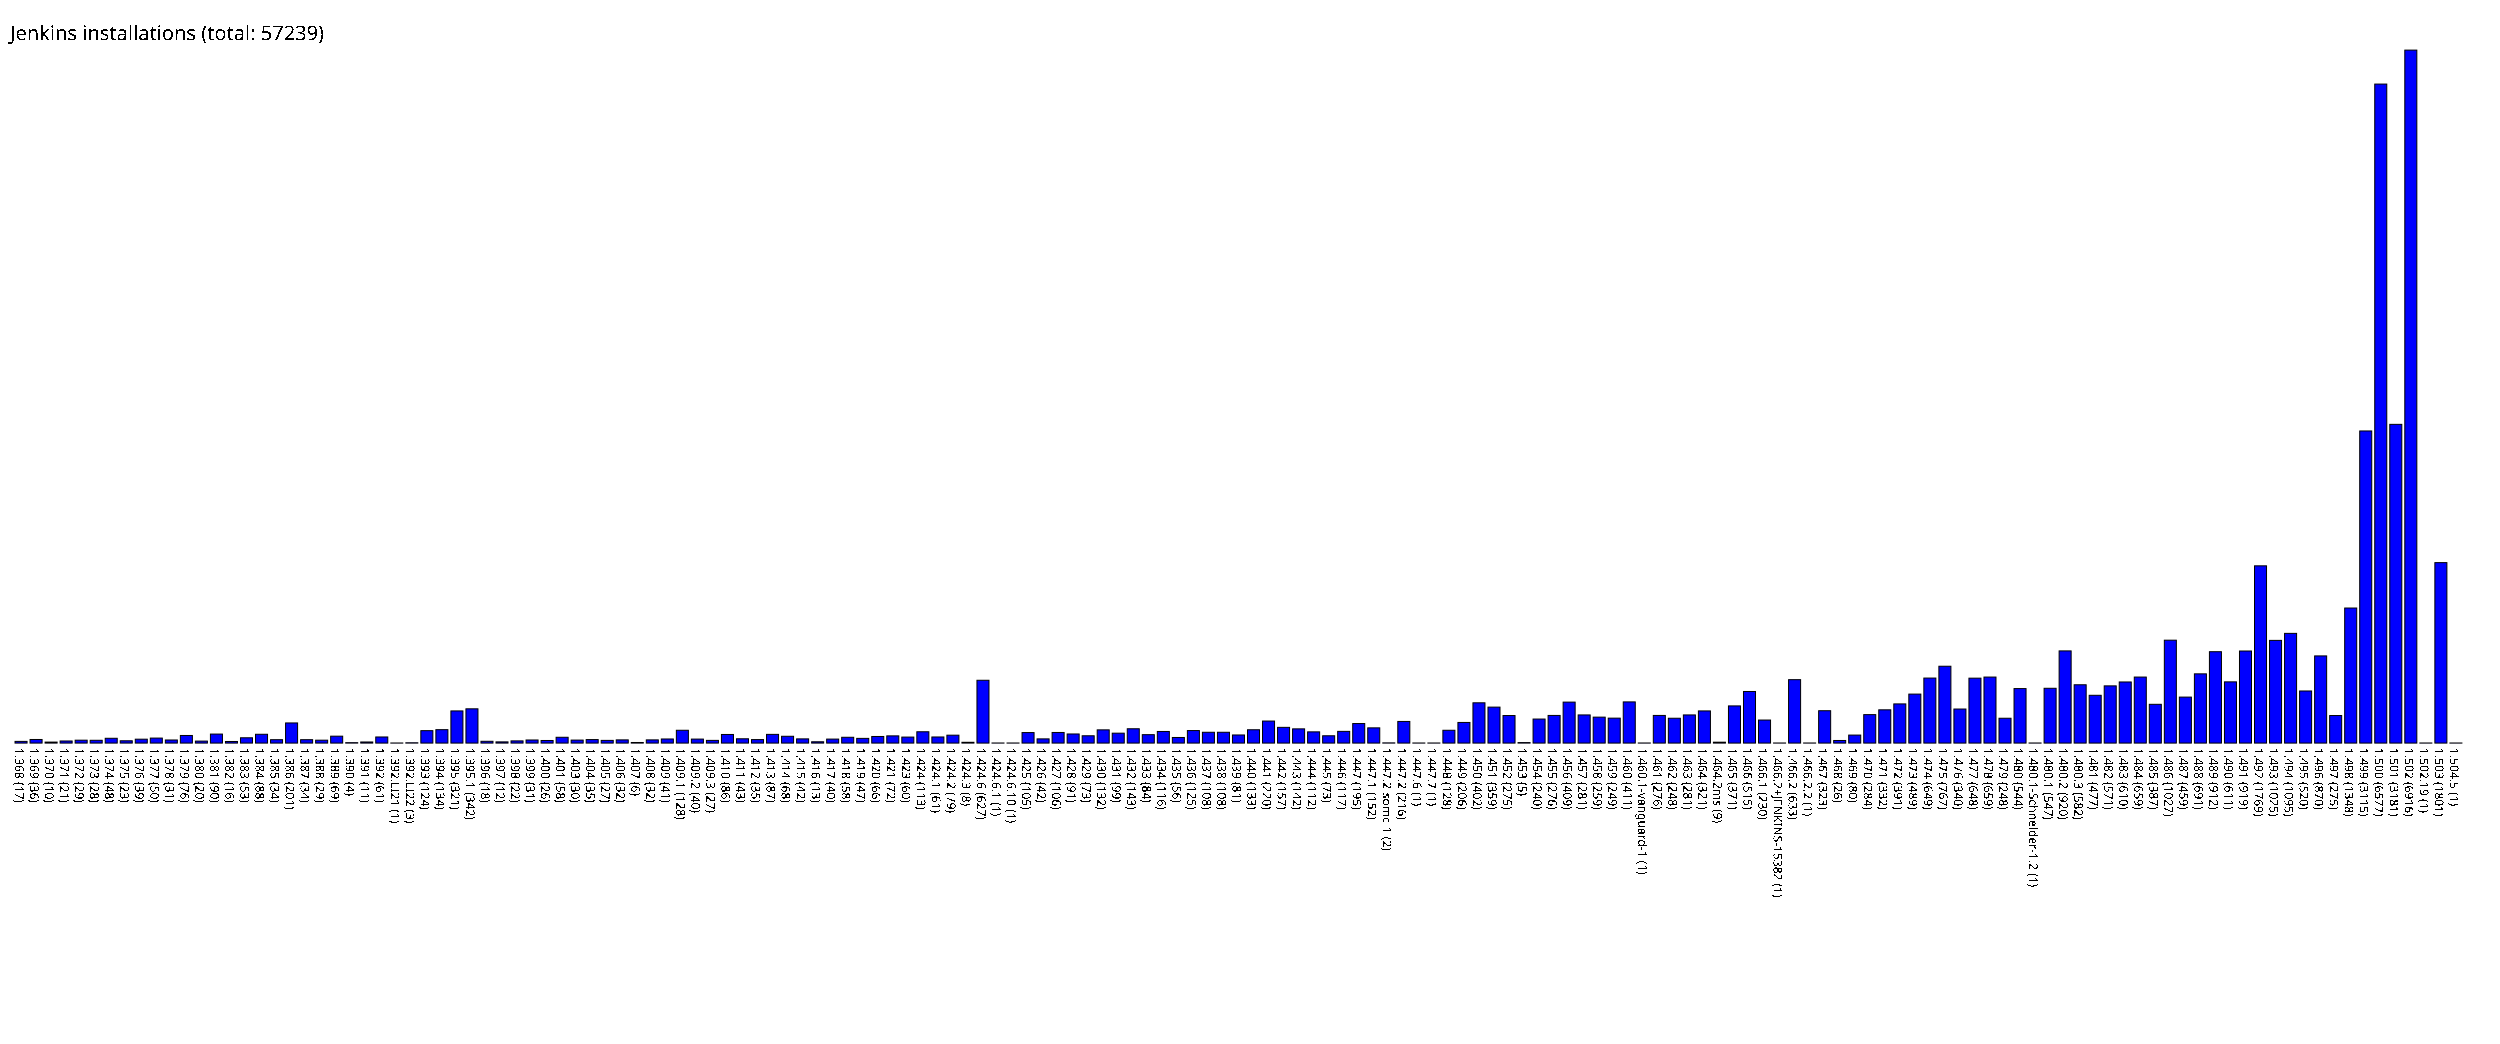
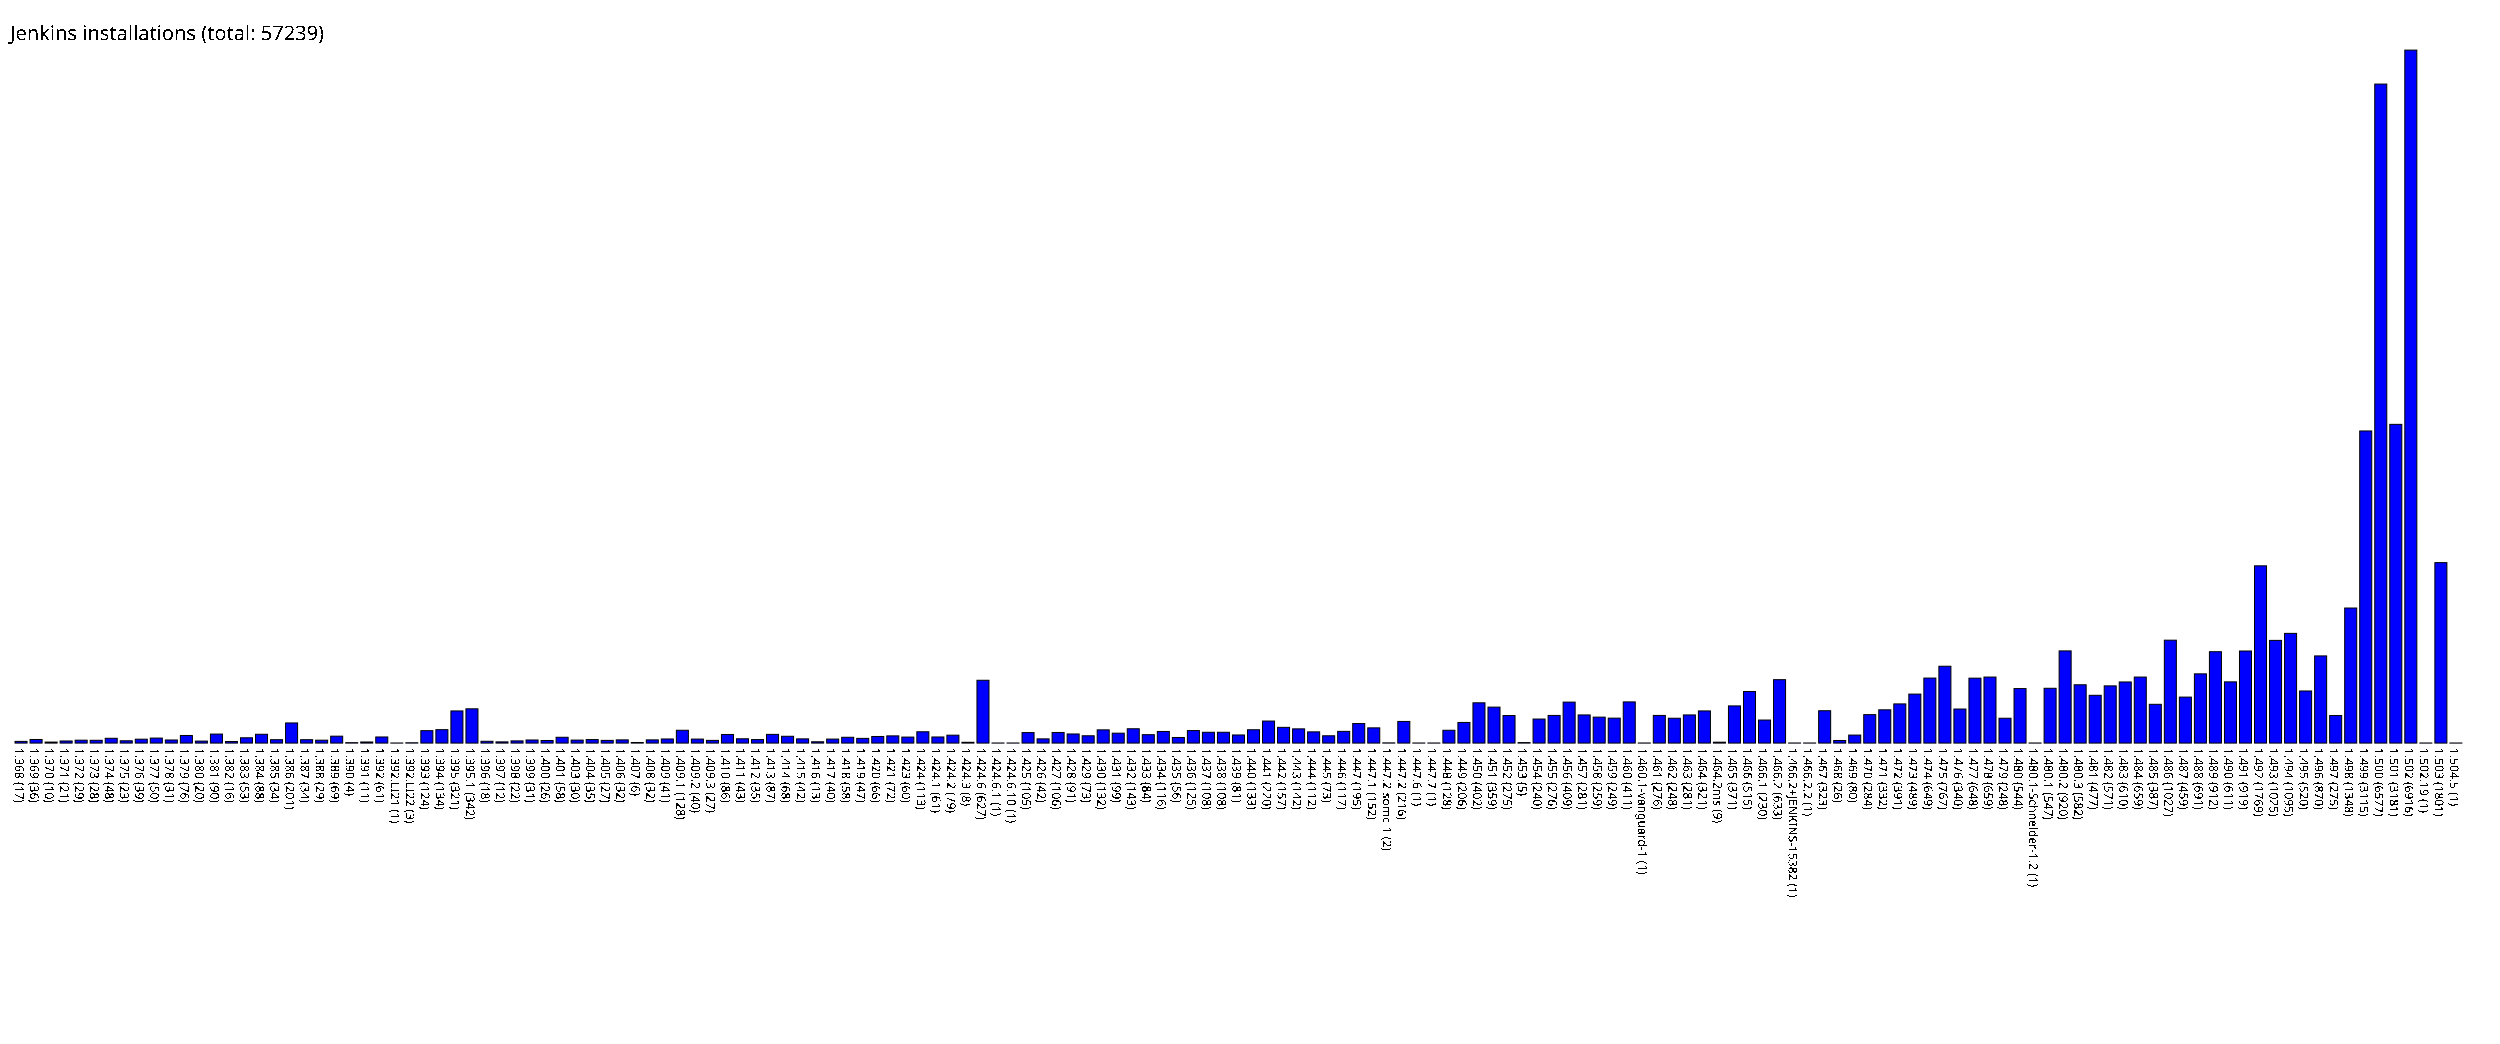
<svg xmlns="http://www.w3.org/2000/svg" version="1.1" preserveAspectRatio="xMidYMid meet" viewBox="0 0 2495 1041.6">
  <rect fill="blue" height="1.7" stroke="black" width="12" x="15" y="739.9" />
  <text x="15" y="746.6" font-family="Tahoma" font-size="12" transform="rotate(90 15,746.6)" text-rendering="optimizeSpeed" fill="#000000">1.368 (17)</text>
  <rect fill="blue" height="3.6" stroke="black" width="12" x="30" y="738.0" />
  <text x="30" y="746.6" font-family="Tahoma" font-size="12" transform="rotate(90 30,746.6)" text-rendering="optimizeSpeed" fill="#000000">1.369 (36)</text>
  <rect fill="blue" height="1.0" stroke="black" width="12" x="45" y="740.6" />
  <text x="45" y="746.6" font-family="Tahoma" font-size="12" transform="rotate(90 45,746.6)" text-rendering="optimizeSpeed" fill="#000000">1.370 (10)</text>
  <rect fill="blue" height="2.1" stroke="black" width="12" x="60" y="739.5" />
  <text x="60" y="746.6" font-family="Tahoma" font-size="12" transform="rotate(90 60,746.6)" text-rendering="optimizeSpeed" fill="#000000">1.371 (21)</text>
  <rect fill="blue" height="2.9" stroke="black" width="12" x="75" y="738.7" />
  <text x="75" y="746.6" font-family="Tahoma" font-size="12" transform="rotate(90 75,746.6)" text-rendering="optimizeSpeed" fill="#000000">1.372 (29)</text>
  <rect fill="blue" height="2.8" stroke="black" width="12" x="90" y="738.8" />
  <text x="90" y="746.6" font-family="Tahoma" font-size="12" transform="rotate(90 90,746.6)" text-rendering="optimizeSpeed" fill="#000000">1.373 (28)</text>
  <rect fill="blue" height="4.8" stroke="black" width="12" x="105" y="736.8" />
  <text x="105" y="746.6" font-family="Tahoma" font-size="12" transform="rotate(90 105,746.6)" text-rendering="optimizeSpeed" fill="#000000">1.374 (48)</text>
  <rect fill="blue" height="2.3" stroke="black" width="12" x="120" y="739.3" />
  <text x="120" y="746.6" font-family="Tahoma" font-size="12" transform="rotate(90 120,746.6)" text-rendering="optimizeSpeed" fill="#000000">1.375 (23)</text>
  <rect fill="blue" height="3.9" stroke="black" width="12" x="135" y="737.7" />
  <text x="135" y="746.6" font-family="Tahoma" font-size="12" transform="rotate(90 135,746.6)" text-rendering="optimizeSpeed" fill="#000000">1.376 (39)</text>
  <rect fill="blue" height="5.0" stroke="black" width="12" x="150" y="736.6" />
  <text x="150" y="746.6" font-family="Tahoma" font-size="12" transform="rotate(90 150,746.6)" text-rendering="optimizeSpeed" fill="#000000">1.377 (50)</text>
  <rect fill="blue" height="3.1" stroke="black" width="12" x="165" y="738.5" />
  <text x="165" y="746.6" font-family="Tahoma" font-size="12" transform="rotate(90 165,746.6)" text-rendering="optimizeSpeed" fill="#000000">1.378 (31)</text>
  <rect fill="blue" height="7.6" stroke="black" width="12" x="180" y="734.0" />
  <text x="180" y="746.6" font-family="Tahoma" font-size="12" transform="rotate(90 180,746.6)" text-rendering="optimizeSpeed" fill="#000000">1.379 (76)</text>
  <rect fill="blue" height="2.0" stroke="black" width="12" x="195" y="739.6" />
  <text x="195" y="746.6" font-family="Tahoma" font-size="12" transform="rotate(90 195,746.6)" text-rendering="optimizeSpeed" fill="#000000">1.380 (20)</text>
  <rect fill="blue" height="9.0" stroke="black" width="12" x="210" y="732.6" />
  <text x="210" y="746.6" font-family="Tahoma" font-size="12" transform="rotate(90 210,746.6)" text-rendering="optimizeSpeed" fill="#000000">1.381 (90)</text>
  <rect fill="blue" height="1.6" stroke="black" width="12" x="225" y="740.0" />
  <text x="225" y="746.6" font-family="Tahoma" font-size="12" transform="rotate(90 225,746.6)" text-rendering="optimizeSpeed" fill="#000000">1.382 (16)</text>
  <rect fill="blue" height="5.3" stroke="black" width="12" x="240" y="736.3" />
  <text x="240" y="746.6" font-family="Tahoma" font-size="12" transform="rotate(90 240,746.6)" text-rendering="optimizeSpeed" fill="#000000">1.383 (53)</text>
  <rect fill="blue" height="8.8" stroke="black" width="12" x="255" y="732.8" />
  <text x="255" y="746.6" font-family="Tahoma" font-size="12" transform="rotate(90 255,746.6)" text-rendering="optimizeSpeed" fill="#000000">1.384 (88)</text>
  <rect fill="blue" height="3.4" stroke="black" width="12" x="270" y="738.2" />
  <text x="270" y="746.6" font-family="Tahoma" font-size="12" transform="rotate(90 270,746.6)" text-rendering="optimizeSpeed" fill="#000000">1.385 (34)</text>
  <rect fill="blue" height="20.1" stroke="black" width="12" x="285" y="721.5" />
  <text x="285" y="746.6" font-family="Tahoma" font-size="12" transform="rotate(90 285,746.6)" text-rendering="optimizeSpeed" fill="#000000">1.386 (201)</text>
  <rect fill="blue" height="3.4" stroke="black" width="12" x="300" y="738.2" />
  <text x="300" y="746.6" font-family="Tahoma" font-size="12" transform="rotate(90 300,746.6)" text-rendering="optimizeSpeed" fill="#000000">1.387 (34)</text>
  <rect fill="blue" height="2.9" stroke="black" width="12" x="315" y="738.7" />
  <text x="315" y="746.6" font-family="Tahoma" font-size="12" transform="rotate(90 315,746.6)" text-rendering="optimizeSpeed" fill="#000000">1.388 (29)</text>
  <rect fill="blue" height="6.9" stroke="black" width="12" x="330" y="734.7" />
  <text x="330" y="746.6" font-family="Tahoma" font-size="12" transform="rotate(90 330,746.6)" text-rendering="optimizeSpeed" fill="#000000">1.389 (69)</text>
  <rect fill="blue" height="0.4" stroke="black" width="12" x="345" y="741.2" />
  <text x="345" y="746.6" font-family="Tahoma" font-size="12" transform="rotate(90 345,746.6)" text-rendering="optimizeSpeed" fill="#000000">1.390 (4)</text>
  <rect fill="blue" height="1.1" stroke="black" width="12" x="360" y="740.5" />
  <text x="360" y="746.6" font-family="Tahoma" font-size="12" transform="rotate(90 360,746.6)" text-rendering="optimizeSpeed" fill="#000000">1.391 (11)</text>
  <rect fill="blue" height="6.1" stroke="black" width="12" x="375" y="735.5" />
  <text x="375" y="746.6" font-family="Tahoma" font-size="12" transform="rotate(90 375,746.6)" text-rendering="optimizeSpeed" fill="#000000">1.392 (61)</text>
  <rect fill="blue" height="0.1" stroke="black" width="12" x="390" y="741.5" />
  <text x="390" y="746.6" font-family="Tahoma" font-size="12" transform="rotate(90 390,746.6)" text-rendering="optimizeSpeed" fill="#000000">1.392.LI21 (1)</text>
  <rect fill="blue" height="0.3" stroke="black" width="12" x="405" y="741.3" />
  <text x="405" y="746.6" font-family="Tahoma" font-size="12" transform="rotate(90 405,746.6)" text-rendering="optimizeSpeed" fill="#000000">1.392.LI22 (3)</text>
  <rect fill="blue" height="12.4" stroke="black" width="12" x="420" y="729.2" />
  <text x="420" y="746.6" font-family="Tahoma" font-size="12" transform="rotate(90 420,746.6)" text-rendering="optimizeSpeed" fill="#000000">1.393 (124)</text>
  <rect fill="blue" height="13.4" stroke="black" width="12" x="435" y="728.2" />
  <text x="435" y="746.6" font-family="Tahoma" font-size="12" transform="rotate(90 435,746.6)" text-rendering="optimizeSpeed" fill="#000000">1.394 (134)</text>
  <rect fill="blue" height="32.1" stroke="black" width="12" x="450" y="709.5" />
  <text x="450" y="746.6" font-family="Tahoma" font-size="12" transform="rotate(90 450,746.6)" text-rendering="optimizeSpeed" fill="#000000">1.395 (321)</text>
  <rect fill="blue" height="34.2" stroke="black" width="12" x="465" y="707.4" />
  <text x="465" y="746.6" font-family="Tahoma" font-size="12" transform="rotate(90 465,746.6)" text-rendering="optimizeSpeed" fill="#000000">1.395.1 (342)</text>
  <rect fill="blue" height="1.8" stroke="black" width="12" x="480" y="739.8" />
  <text x="480" y="746.6" font-family="Tahoma" font-size="12" transform="rotate(90 480,746.6)" text-rendering="optimizeSpeed" fill="#000000">1.396 (18)</text>
  <rect fill="blue" height="1.2" stroke="black" width="12" x="495" y="740.4" />
  <text x="495" y="746.6" font-family="Tahoma" font-size="12" transform="rotate(90 495,746.6)" text-rendering="optimizeSpeed" fill="#000000">1.397 (12)</text>
  <rect fill="blue" height="2.2" stroke="black" width="12" x="510" y="739.4" />
  <text x="510" y="746.6" font-family="Tahoma" font-size="12" transform="rotate(90 510,746.6)" text-rendering="optimizeSpeed" fill="#000000">1.398 (22)</text>
  <rect fill="blue" height="3.1" stroke="black" width="12" x="525" y="738.5" />
  <text x="525" y="746.6" font-family="Tahoma" font-size="12" transform="rotate(90 525,746.6)" text-rendering="optimizeSpeed" fill="#000000">1.399 (31)</text>
  <rect fill="blue" height="2.6" stroke="black" width="12" x="540" y="739.0" />
  <text x="540" y="746.6" font-family="Tahoma" font-size="12" transform="rotate(90 540,746.6)" text-rendering="optimizeSpeed" fill="#000000">1.400 (26)</text>
  <rect fill="blue" height="5.8" stroke="black" width="12" x="555" y="735.8" />
  <text x="555" y="746.6" font-family="Tahoma" font-size="12" transform="rotate(90 555,746.6)" text-rendering="optimizeSpeed" fill="#000000">1.401 (58)</text>
  <rect fill="blue" height="3.0" stroke="black" width="12" x="570" y="738.6" />
  <text x="570" y="746.6" font-family="Tahoma" font-size="12" transform="rotate(90 570,746.6)" text-rendering="optimizeSpeed" fill="#000000">1.403 (30)</text>
  <rect fill="blue" height="3.5" stroke="black" width="12" x="585" y="738.1" />
  <text x="585" y="746.6" font-family="Tahoma" font-size="12" transform="rotate(90 585,746.6)" text-rendering="optimizeSpeed" fill="#000000">1.404 (35)</text>
  <rect fill="blue" height="2.7" stroke="black" width="12" x="600" y="738.9" />
  <text x="600" y="746.6" font-family="Tahoma" font-size="12" transform="rotate(90 600,746.6)" text-rendering="optimizeSpeed" fill="#000000">1.405 (27)</text>
  <rect fill="blue" height="3.2" stroke="black" width="12" x="615" y="738.4" />
  <text x="615" y="746.6" font-family="Tahoma" font-size="12" transform="rotate(90 615,746.6)" text-rendering="optimizeSpeed" fill="#000000">1.406 (32)</text>
  <rect fill="blue" height="0.6" stroke="black" width="12" x="630" y="741.0" />
  <text x="630" y="746.6" font-family="Tahoma" font-size="12" transform="rotate(90 630,746.6)" text-rendering="optimizeSpeed" fill="#000000">1.407 (6)</text>
  <rect fill="blue" height="3.2" stroke="black" width="12" x="645" y="738.4" />
  <text x="645" y="746.6" font-family="Tahoma" font-size="12" transform="rotate(90 645,746.6)" text-rendering="optimizeSpeed" fill="#000000">1.408 (32)</text>
  <rect fill="blue" height="4.1" stroke="black" width="12" x="660" y="737.5" />
  <text x="660" y="746.6" font-family="Tahoma" font-size="12" transform="rotate(90 660,746.6)" text-rendering="optimizeSpeed" fill="#000000">1.409 (41)</text>
  <rect fill="blue" height="12.8" stroke="black" width="12" x="675" y="728.8" />
  <text x="675" y="746.6" font-family="Tahoma" font-size="12" transform="rotate(90 675,746.6)" text-rendering="optimizeSpeed" fill="#000000">1.409.1 (128)</text>
  <rect fill="blue" height="4.0" stroke="black" width="12" x="690" y="737.6" />
  <text x="690" y="746.6" font-family="Tahoma" font-size="12" transform="rotate(90 690,746.6)" text-rendering="optimizeSpeed" fill="#000000">1.409.2 (40)</text>
  <rect fill="blue" height="2.7" stroke="black" width="12" x="705" y="738.9" />
  <text x="705" y="746.6" font-family="Tahoma" font-size="12" transform="rotate(90 705,746.6)" text-rendering="optimizeSpeed" fill="#000000">1.409.3 (27)</text>
  <rect fill="blue" height="8.6" stroke="black" width="12" x="720" y="733.0" />
  <text x="720" y="746.6" font-family="Tahoma" font-size="12" transform="rotate(90 720,746.6)" text-rendering="optimizeSpeed" fill="#000000">1.410 (86)</text>
  <rect fill="blue" height="4.3" stroke="black" width="12" x="735" y="737.3" />
  <text x="735" y="746.6" font-family="Tahoma" font-size="12" transform="rotate(90 735,746.6)" text-rendering="optimizeSpeed" fill="#000000">1.411 (43)</text>
  <rect fill="blue" height="3.5" stroke="black" width="12" x="750" y="738.1" />
  <text x="750" y="746.6" font-family="Tahoma" font-size="12" transform="rotate(90 750,746.6)" text-rendering="optimizeSpeed" fill="#000000">1.412 (35)</text>
  <rect fill="blue" height="8.7" stroke="black" width="12" x="765" y="732.9" />
  <text x="765" y="746.6" font-family="Tahoma" font-size="12" transform="rotate(90 765,746.6)" text-rendering="optimizeSpeed" fill="#000000">1.413 (87)</text>
  <rect fill="blue" height="6.8" stroke="black" width="12" x="780" y="734.8" />
  <text x="780" y="746.6" font-family="Tahoma" font-size="12" transform="rotate(90 780,746.6)" text-rendering="optimizeSpeed" fill="#000000">1.414 (68)</text>
  <rect fill="blue" height="4.2" stroke="black" width="12" x="795" y="737.4" />
  <text x="795" y="746.6" font-family="Tahoma" font-size="12" transform="rotate(90 795,746.6)" text-rendering="optimizeSpeed" fill="#000000">1.415 (42)</text>
  <rect fill="blue" height="1.3" stroke="black" width="12" x="810" y="740.3" />
  <text x="810" y="746.6" font-family="Tahoma" font-size="12" transform="rotate(90 810,746.6)" text-rendering="optimizeSpeed" fill="#000000">1.416 (13)</text>
  <rect fill="blue" height="4.0" stroke="black" width="12" x="825" y="737.6" />
  <text x="825" y="746.6" font-family="Tahoma" font-size="12" transform="rotate(90 825,746.6)" text-rendering="optimizeSpeed" fill="#000000">1.417 (40)</text>
  <rect fill="blue" height="5.8" stroke="black" width="12" x="840" y="735.8" />
  <text x="840" y="746.6" font-family="Tahoma" font-size="12" transform="rotate(90 840,746.6)" text-rendering="optimizeSpeed" fill="#000000">1.418 (58)</text>
  <rect fill="blue" height="4.7" stroke="black" width="12" x="855" y="736.9" />
  <text x="855" y="746.6" font-family="Tahoma" font-size="12" transform="rotate(90 855,746.6)" text-rendering="optimizeSpeed" fill="#000000">1.419 (47)</text>
  <rect fill="blue" height="6.6" stroke="black" width="12" x="870" y="735.0" />
  <text x="870" y="746.6" font-family="Tahoma" font-size="12" transform="rotate(90 870,746.6)" text-rendering="optimizeSpeed" fill="#000000">1.420 (66)</text>
  <rect fill="blue" height="7.2" stroke="black" width="12" x="885" y="734.4" />
  <text x="885" y="746.6" font-family="Tahoma" font-size="12" transform="rotate(90 885,746.6)" text-rendering="optimizeSpeed" fill="#000000">1.421 (72)</text>
  <rect fill="blue" height="6.0" stroke="black" width="12" x="900" y="735.6" />
  <text x="900" y="746.6" font-family="Tahoma" font-size="12" transform="rotate(90 900,746.6)" text-rendering="optimizeSpeed" fill="#000000">1.423 (60)</text>
  <rect fill="blue" height="11.3" stroke="black" width="12" x="915" y="730.3" />
  <text x="915" y="746.6" font-family="Tahoma" font-size="12" transform="rotate(90 915,746.6)" text-rendering="optimizeSpeed" fill="#000000">1.424 (113)</text>
  <rect fill="blue" height="6.1" stroke="black" width="12" x="930" y="735.5" />
  <text x="930" y="746.6" font-family="Tahoma" font-size="12" transform="rotate(90 930,746.6)" text-rendering="optimizeSpeed" fill="#000000">1.424.1 (61)</text>
  <rect fill="blue" height="7.9" stroke="black" width="12" x="945" y="733.7" />
  <text x="945" y="746.6" font-family="Tahoma" font-size="12" transform="rotate(90 945,746.6)" text-rendering="optimizeSpeed" fill="#000000">1.424.2 (79)</text>
  <rect fill="blue" height="0.8" stroke="black" width="12" x="960" y="740.8" />
  <text x="960" y="746.6" font-family="Tahoma" font-size="12" transform="rotate(90 960,746.6)" text-rendering="optimizeSpeed" fill="#000000">1.424.3 (8)</text>
  <rect fill="blue" height="62.7" stroke="black" width="12" x="975" y="678.9" />
  <text x="975" y="746.6" font-family="Tahoma" font-size="12" transform="rotate(90 975,746.6)" text-rendering="optimizeSpeed" fill="#000000">1.424.6 (627)</text>
  <rect fill="blue" height="0.1" stroke="black" width="12" x="990" y="741.5" />
  <text x="990" y="746.6" font-family="Tahoma" font-size="12" transform="rotate(90 990,746.6)" text-rendering="optimizeSpeed" fill="#000000">1.424.6.1  (1)</text>
  <rect fill="blue" height="0.1" stroke="black" width="12" x="1005" y="741.5" />
  <text x="1005" y="746.6" font-family="Tahoma" font-size="12" transform="rotate(90 1005,746.6)" text-rendering="optimizeSpeed" fill="#000000">1.424.6.10 (1)</text>
  <rect fill="blue" height="10.5" stroke="black" width="12" x="1020" y="731.1" />
  <text x="1020" y="746.6" font-family="Tahoma" font-size="12" transform="rotate(90 1020,746.6)" text-rendering="optimizeSpeed" fill="#000000">1.425 (105)</text>
  <rect fill="blue" height="4.2" stroke="black" width="12" x="1035" y="737.4" />
  <text x="1035" y="746.6" font-family="Tahoma" font-size="12" transform="rotate(90 1035,746.6)" text-rendering="optimizeSpeed" fill="#000000">1.426 (42)</text>
  <rect fill="blue" height="10.6" stroke="black" width="12" x="1050" y="731.0" />
  <text x="1050" y="746.6" font-family="Tahoma" font-size="12" transform="rotate(90 1050,746.6)" text-rendering="optimizeSpeed" fill="#000000">1.427 (106)</text>
  <rect fill="blue" height="9.1" stroke="black" width="12" x="1065" y="732.5" />
  <text x="1065" y="746.6" font-family="Tahoma" font-size="12" transform="rotate(90 1065,746.6)" text-rendering="optimizeSpeed" fill="#000000">1.428 (91)</text>
  <rect fill="blue" height="7.3" stroke="black" width="12" x="1080" y="734.3" />
  <text x="1080" y="746.6" font-family="Tahoma" font-size="12" transform="rotate(90 1080,746.6)" text-rendering="optimizeSpeed" fill="#000000">1.429 (73)</text>
  <rect fill="blue" height="13.2" stroke="black" width="12" x="1095" y="728.4" />
  <text x="1095" y="746.6" font-family="Tahoma" font-size="12" transform="rotate(90 1095,746.6)" text-rendering="optimizeSpeed" fill="#000000">1.430 (132)</text>
  <rect fill="blue" height="9.9" stroke="black" width="12" x="1110" y="731.7" />
  <text x="1110" y="746.6" font-family="Tahoma" font-size="12" transform="rotate(90 1110,746.6)" text-rendering="optimizeSpeed" fill="#000000">1.431 (99)</text>
  <rect fill="blue" height="14.3" stroke="black" width="12" x="1125" y="727.3" />
  <text x="1125" y="746.6" font-family="Tahoma" font-size="12" transform="rotate(90 1125,746.6)" text-rendering="optimizeSpeed" fill="#000000">1.432 (143)</text>
  <rect fill="blue" height="8.4" stroke="black" width="12" x="1140" y="733.2" />
  <text x="1140" y="746.6" font-family="Tahoma" font-size="12" transform="rotate(90 1140,746.6)" text-rendering="optimizeSpeed" fill="#000000">1.433 (84)</text>
  <rect fill="blue" height="11.6" stroke="black" width="12" x="1155" y="730.0" />
  <text x="1155" y="746.6" font-family="Tahoma" font-size="12" transform="rotate(90 1155,746.6)" text-rendering="optimizeSpeed" fill="#000000">1.434 (116)</text>
  <rect fill="blue" height="5.6" stroke="black" width="12" x="1170" y="736.0" />
  <text x="1170" y="746.6" font-family="Tahoma" font-size="12" transform="rotate(90 1170,746.6)" text-rendering="optimizeSpeed" fill="#000000">1.435 (56)</text>
  <rect fill="blue" height="12.5" stroke="black" width="12" x="1185" y="729.1" />
  <text x="1185" y="746.6" font-family="Tahoma" font-size="12" transform="rotate(90 1185,746.6)" text-rendering="optimizeSpeed" fill="#000000">1.436 (125)</text>
  <rect fill="blue" height="10.8" stroke="black" width="12" x="1200" y="730.8" />
  <text x="1200" y="746.6" font-family="Tahoma" font-size="12" transform="rotate(90 1200,746.6)" text-rendering="optimizeSpeed" fill="#000000">1.437 (108)</text>
  <rect fill="blue" height="10.8" stroke="black" width="12" x="1215" y="730.8" />
  <text x="1215" y="746.6" font-family="Tahoma" font-size="12" transform="rotate(90 1215,746.6)" text-rendering="optimizeSpeed" fill="#000000">1.438 (108)</text>
  <rect fill="blue" height="8.1" stroke="black" width="12" x="1230" y="733.5" />
  <text x="1230" y="746.6" font-family="Tahoma" font-size="12" transform="rotate(90 1230,746.6)" text-rendering="optimizeSpeed" fill="#000000">1.439 (81)</text>
  <rect fill="blue" height="13.3" stroke="black" width="12" x="1245" y="728.3" />
  <text x="1245" y="746.6" font-family="Tahoma" font-size="12" transform="rotate(90 1245,746.6)" text-rendering="optimizeSpeed" fill="#000000">1.440 (133)</text>
  <rect fill="blue" height="22.0" stroke="black" width="12" x="1260" y="719.6" />
  <text x="1260" y="746.6" font-family="Tahoma" font-size="12" transform="rotate(90 1260,746.6)" text-rendering="optimizeSpeed" fill="#000000">1.441 (220)</text>
  <rect fill="blue" height="15.7" stroke="black" width="12" x="1275" y="725.9" />
  <text x="1275" y="746.6" font-family="Tahoma" font-size="12" transform="rotate(90 1275,746.6)" text-rendering="optimizeSpeed" fill="#000000">1.442 (157)</text>
  <rect fill="blue" height="14.2" stroke="black" width="12" x="1290" y="727.4" />
  <text x="1290" y="746.6" font-family="Tahoma" font-size="12" transform="rotate(90 1290,746.6)" text-rendering="optimizeSpeed" fill="#000000">1.443 (142)</text>
  <rect fill="blue" height="11.2" stroke="black" width="12" x="1305" y="730.4" />
  <text x="1305" y="746.6" font-family="Tahoma" font-size="12" transform="rotate(90 1305,746.6)" text-rendering="optimizeSpeed" fill="#000000">1.444 (112)</text>
  <rect fill="blue" height="7.3" stroke="black" width="12" x="1320" y="734.3" />
  <text x="1320" y="746.6" font-family="Tahoma" font-size="12" transform="rotate(90 1320,746.6)" text-rendering="optimizeSpeed" fill="#000000">1.445 (73)</text>
  <rect fill="blue" height="11.7" stroke="black" width="12" x="1335" y="729.9" />
  <text x="1335" y="746.6" font-family="Tahoma" font-size="12" transform="rotate(90 1335,746.6)" text-rendering="optimizeSpeed" fill="#000000">1.446 (117)</text>
  <rect fill="blue" height="19.5" stroke="black" width="12" x="1350" y="722.1" />
  <text x="1350" y="746.6" font-family="Tahoma" font-size="12" transform="rotate(90 1350,746.6)" text-rendering="optimizeSpeed" fill="#000000">1.447 (195)</text>
  <rect fill="blue" height="15.2" stroke="black" width="12" x="1365" y="726.4" />
  <text x="1365" y="746.6" font-family="Tahoma" font-size="12" transform="rotate(90 1365,746.6)" text-rendering="optimizeSpeed" fill="#000000">1.447.1 (152)</text>
  <rect fill="blue" height="0.2" stroke="black" width="12" x="1380" y="741.4" />
  <text x="1380" y="746.6" font-family="Tahoma" font-size="12" transform="rotate(90 1380,746.6)" text-rendering="optimizeSpeed" fill="#000000">1.447.2-somc-1 (2)</text>
  <rect fill="blue" height="21.6" stroke="black" width="12" x="1395" y="720.0" />
  <text x="1395" y="746.6" font-family="Tahoma" font-size="12" transform="rotate(90 1395,746.6)" text-rendering="optimizeSpeed" fill="#000000">1.447.2 (216)</text>
  <rect fill="blue" height="0.1" stroke="black" width="12" x="1410" y="741.5" />
  <text x="1410" y="746.6" font-family="Tahoma" font-size="12" transform="rotate(90 1410,746.6)" text-rendering="optimizeSpeed" fill="#000000">1.447.6 (1)</text>
  <rect fill="blue" height="0.1" stroke="black" width="12" x="1425" y="741.5" />
  <text x="1425" y="746.6" font-family="Tahoma" font-size="12" transform="rotate(90 1425,746.6)" text-rendering="optimizeSpeed" fill="#000000">1.447.7 (1)</text>
  <rect fill="blue" height="12.8" stroke="black" width="12" x="1440" y="728.8" />
  <text x="1440" y="746.6" font-family="Tahoma" font-size="12" transform="rotate(90 1440,746.6)" text-rendering="optimizeSpeed" fill="#000000">1.448 (128)</text>
  <rect fill="blue" height="20.6" stroke="black" width="12" x="1455" y="721.0" />
  <text x="1455" y="746.6" font-family="Tahoma" font-size="12" transform="rotate(90 1455,746.6)" text-rendering="optimizeSpeed" fill="#000000">1.449 (206)</text>
  <rect fill="blue" height="40.2" stroke="black" width="12" x="1470" y="701.4" />
  <text x="1470" y="746.6" font-family="Tahoma" font-size="12" transform="rotate(90 1470,746.6)" text-rendering="optimizeSpeed" fill="#000000">1.450 (402)</text>
  <rect fill="blue" height="35.9" stroke="black" width="12" x="1485" y="705.7" />
  <text x="1485" y="746.6" font-family="Tahoma" font-size="12" transform="rotate(90 1485,746.6)" text-rendering="optimizeSpeed" fill="#000000">1.451 (359)</text>
  <rect fill="blue" height="27.5" stroke="black" width="12" x="1500" y="714.1" />
  <text x="1500" y="746.6" font-family="Tahoma" font-size="12" transform="rotate(90 1500,746.6)" text-rendering="optimizeSpeed" fill="#000000">1.452 (275)</text>
  <rect fill="blue" height="0.5" stroke="black" width="12" x="1515" y="741.1" />
  <text x="1515" y="746.6" font-family="Tahoma" font-size="12" transform="rotate(90 1515,746.6)" text-rendering="optimizeSpeed" fill="#000000">1.453 (5)</text>
  <rect fill="blue" height="24.0" stroke="black" width="12" x="1530" y="717.6" />
  <text x="1530" y="746.6" font-family="Tahoma" font-size="12" transform="rotate(90 1530,746.6)" text-rendering="optimizeSpeed" fill="#000000">1.454 (240)</text>
  <rect fill="blue" height="27.6" stroke="black" width="12" x="1545" y="714.0" />
  <text x="1545" y="746.6" font-family="Tahoma" font-size="12" transform="rotate(90 1545,746.6)" text-rendering="optimizeSpeed" fill="#000000">1.455 (276)</text>
  <rect fill="blue" height="40.9" stroke="black" width="12" x="1560" y="700.7" />
  <text x="1560" y="746.6" font-family="Tahoma" font-size="12" transform="rotate(90 1560,746.6)" text-rendering="optimizeSpeed" fill="#000000">1.456 (409)</text>
  <rect fill="blue" height="28.1" stroke="black" width="12" x="1575" y="713.5" />
  <text x="1575" y="746.6" font-family="Tahoma" font-size="12" transform="rotate(90 1575,746.6)" text-rendering="optimizeSpeed" fill="#000000">1.457 (281)</text>
  <rect fill="blue" height="25.9" stroke="black" width="12" x="1590" y="715.7" />
  <text x="1590" y="746.6" font-family="Tahoma" font-size="12" transform="rotate(90 1590,746.6)" text-rendering="optimizeSpeed" fill="#000000">1.458 (259)</text>
  <rect fill="blue" height="24.9" stroke="black" width="12" x="1605" y="716.7" />
  <text x="1605" y="746.6" font-family="Tahoma" font-size="12" transform="rotate(90 1605,746.6)" text-rendering="optimizeSpeed" fill="#000000">1.459 (249)</text>
  <rect fill="blue" height="41.1" stroke="black" width="12" x="1620" y="700.5" />
  <text x="1620" y="746.6" font-family="Tahoma" font-size="12" transform="rotate(90 1620,746.6)" text-rendering="optimizeSpeed" fill="#000000">1.460 (411)</text>
  <rect fill="blue" height="0.1" stroke="black" width="12" x="1635" y="741.5" />
  <text x="1635" y="746.6" font-family="Tahoma" font-size="12" transform="rotate(90 1635,746.6)" text-rendering="optimizeSpeed" fill="#000000">1.460.1-vanguard-1 (1)</text>
  <rect fill="blue" height="27.6" stroke="black" width="12" x="1650" y="714.0" />
  <text x="1650" y="746.6" font-family="Tahoma" font-size="12" transform="rotate(90 1650,746.6)" text-rendering="optimizeSpeed" fill="#000000">1.461 (276)</text>
  <rect fill="blue" height="24.8" stroke="black" width="12" x="1665" y="716.8" />
  <text x="1665" y="746.6" font-family="Tahoma" font-size="12" transform="rotate(90 1665,746.6)" text-rendering="optimizeSpeed" fill="#000000">1.462 (248)</text>
  <rect fill="blue" height="28.1" stroke="black" width="12" x="1680" y="713.5" />
  <text x="1680" y="746.6" font-family="Tahoma" font-size="12" transform="rotate(90 1680,746.6)" text-rendering="optimizeSpeed" fill="#000000">1.463 (281)</text>
  <rect fill="blue" height="32.1" stroke="black" width="12" x="1695" y="709.5" />
  <text x="1695" y="746.6" font-family="Tahoma" font-size="12" transform="rotate(90 1695,746.6)" text-rendering="optimizeSpeed" fill="#000000">1.464 (321)</text>
  <rect fill="blue" height="0.9" stroke="black" width="12" x="1710" y="740.7" />
  <text x="1710" y="746.6" font-family="Tahoma" font-size="12" transform="rotate(90 1710,746.6)" text-rendering="optimizeSpeed" fill="#000000">1.464.2ms (9)</text>
  <rect fill="blue" height="37.1" stroke="black" width="12" x="1725" y="704.5" />
  <text x="1725" y="746.6" font-family="Tahoma" font-size="12" transform="rotate(90 1725,746.6)" text-rendering="optimizeSpeed" fill="#000000">1.465 (371)</text>
  <rect fill="blue" height="51.5" stroke="black" width="12" x="1740" y="690.1" />
  <text x="1740" y="746.6" font-family="Tahoma" font-size="12" transform="rotate(90 1740,746.6)" text-rendering="optimizeSpeed" fill="#000000">1.466 (515)</text>
  <rect fill="blue" height="23.0" stroke="black" width="12" x="1755" y="718.6" />
  <text x="1755" y="746.6" font-family="Tahoma" font-size="12" transform="rotate(90 1755,746.6)" text-rendering="optimizeSpeed" fill="#000000">1.466.1 (230)</text>
-   <rect fill="blue" height="0.1" stroke="black" width="12" x="1770" y="741.5" />
-   <text x="1770" y="746.6" font-family="Tahoma" font-size="12" transform="rotate(90 1770,746.6)" text-rendering="optimizeSpeed" fill="#000000">1.466.2+JENKINS-15382 (1)</text>
-   <rect fill="blue" height="63.3" stroke="black" width="12" x="1785" y="678.3" />
-   <text x="1785" y="746.6" font-family="Tahoma" font-size="12" transform="rotate(90 1785,746.6)" text-rendering="optimizeSpeed" fill="#000000">1.466.2 (633)</text>
+   <rect fill="blue" height="63.3" stroke="black" width="12" x="1770" y="678.3" />
+   <text x="1770" y="746.6" font-family="Tahoma" font-size="12" transform="rotate(90 1770,746.6)" text-rendering="optimizeSpeed" fill="#000000">1.466.2 (633)</text>
+   <rect fill="blue" height="0.1" stroke="black" width="12" x="1785" y="741.5" />
+   <text x="1785" y="746.6" font-family="Tahoma" font-size="12" transform="rotate(90 1785,746.6)" text-rendering="optimizeSpeed" fill="#000000">1.466.2+JENKINS-15382 (1)</text>
  <rect fill="blue" height="0.1" stroke="black" width="12" x="1800" y="741.5" />
  <text x="1800" y="746.6" font-family="Tahoma" font-size="12" transform="rotate(90 1800,746.6)" text-rendering="optimizeSpeed" fill="#000000">1.466.2.2 (1)</text>
  <rect fill="blue" height="32.3" stroke="black" width="12" x="1815" y="709.3" />
  <text x="1815" y="746.6" font-family="Tahoma" font-size="12" transform="rotate(90 1815,746.6)" text-rendering="optimizeSpeed" fill="#000000">1.467 (323)</text>
  <rect fill="blue" height="2.6" stroke="black" width="12" x="1830" y="739.0" />
  <text x="1830" y="746.6" font-family="Tahoma" font-size="12" transform="rotate(90 1830,746.6)" text-rendering="optimizeSpeed" fill="#000000">1.468 (26)</text>
  <rect fill="blue" height="8.0" stroke="black" width="12" x="1845" y="733.6" />
  <text x="1845" y="746.6" font-family="Tahoma" font-size="12" transform="rotate(90 1845,746.6)" text-rendering="optimizeSpeed" fill="#000000">1.469 (80)</text>
  <rect fill="blue" height="28.4" stroke="black" width="12" x="1860" y="713.2" />
  <text x="1860" y="746.6" font-family="Tahoma" font-size="12" transform="rotate(90 1860,746.6)" text-rendering="optimizeSpeed" fill="#000000">1.470 (284)</text>
  <rect fill="blue" height="33.2" stroke="black" width="12" x="1875" y="708.4" />
  <text x="1875" y="746.6" font-family="Tahoma" font-size="12" transform="rotate(90 1875,746.6)" text-rendering="optimizeSpeed" fill="#000000">1.471 (332)</text>
  <rect fill="blue" height="39.1" stroke="black" width="12" x="1890" y="702.5" />
  <text x="1890" y="746.6" font-family="Tahoma" font-size="12" transform="rotate(90 1890,746.6)" text-rendering="optimizeSpeed" fill="#000000">1.472 (391)</text>
  <rect fill="blue" height="48.9" stroke="black" width="12" x="1905" y="692.7" />
  <text x="1905" y="746.6" font-family="Tahoma" font-size="12" transform="rotate(90 1905,746.6)" text-rendering="optimizeSpeed" fill="#000000">1.473 (489)</text>
  <rect fill="blue" height="64.9" stroke="black" width="12" x="1920" y="676.7" />
  <text x="1920" y="746.6" font-family="Tahoma" font-size="12" transform="rotate(90 1920,746.6)" text-rendering="optimizeSpeed" fill="#000000">1.474 (649)</text>
  <rect fill="blue" height="76.7" stroke="black" width="12" x="1935" y="664.9" />
  <text x="1935" y="746.6" font-family="Tahoma" font-size="12" transform="rotate(90 1935,746.6)" text-rendering="optimizeSpeed" fill="#000000">1.475 (767)</text>
  <rect fill="blue" height="34.0" stroke="black" width="12" x="1950" y="707.6" />
  <text x="1950" y="746.6" font-family="Tahoma" font-size="12" transform="rotate(90 1950,746.6)" text-rendering="optimizeSpeed" fill="#000000">1.476 (340)</text>
  <rect fill="blue" height="64.8" stroke="black" width="12" x="1965" y="676.8" />
  <text x="1965" y="746.6" font-family="Tahoma" font-size="12" transform="rotate(90 1965,746.6)" text-rendering="optimizeSpeed" fill="#000000">1.477 (648)</text>
  <rect fill="blue" height="65.9" stroke="black" width="12" x="1980" y="675.7" />
  <text x="1980" y="746.6" font-family="Tahoma" font-size="12" transform="rotate(90 1980,746.6)" text-rendering="optimizeSpeed" fill="#000000">1.478 (659)</text>
  <rect fill="blue" height="24.8" stroke="black" width="12" x="1995" y="716.8" />
  <text x="1995" y="746.6" font-family="Tahoma" font-size="12" transform="rotate(90 1995,746.6)" text-rendering="optimizeSpeed" fill="#000000">1.479 (248)</text>
  <rect fill="blue" height="54.4" stroke="black" width="12" x="2010" y="687.2" />
  <text x="2010" y="746.6" font-family="Tahoma" font-size="12" transform="rotate(90 2010,746.6)" text-rendering="optimizeSpeed" fill="#000000">1.480 (544)</text>
  <rect fill="blue" height="0.1" stroke="black" width="12" x="2025" y="741.5" />
  <text x="2025" y="746.6" font-family="Tahoma" font-size="12" transform="rotate(90 2025,746.6)" text-rendering="optimizeSpeed" fill="#000000">1.480.1-Schneider-1.2 (1)</text>
  <rect fill="blue" height="54.7" stroke="black" width="12" x="2040" y="686.9" />
  <text x="2040" y="746.6" font-family="Tahoma" font-size="12" transform="rotate(90 2040,746.6)" text-rendering="optimizeSpeed" fill="#000000">1.480.1 (547)</text>
  <rect fill="blue" height="92.0" stroke="black" width="12" x="2055" y="649.6" />
  <text x="2055" y="746.6" font-family="Tahoma" font-size="12" transform="rotate(90 2055,746.6)" text-rendering="optimizeSpeed" fill="#000000">1.480.2 (920)</text>
  <rect fill="blue" height="58.2" stroke="black" width="12" x="2070" y="683.4" />
  <text x="2070" y="746.6" font-family="Tahoma" font-size="12" transform="rotate(90 2070,746.6)" text-rendering="optimizeSpeed" fill="#000000">1.480.3 (582)</text>
  <rect fill="blue" height="47.7" stroke="black" width="12" x="2085" y="693.9" />
  <text x="2085" y="746.6" font-family="Tahoma" font-size="12" transform="rotate(90 2085,746.6)" text-rendering="optimizeSpeed" fill="#000000">1.481 (477)</text>
  <rect fill="blue" height="57.1" stroke="black" width="12" x="2100" y="684.5" />
  <text x="2100" y="746.6" font-family="Tahoma" font-size="12" transform="rotate(90 2100,746.6)" text-rendering="optimizeSpeed" fill="#000000">1.482 (571)</text>
  <rect fill="blue" height="61.0" stroke="black" width="12" x="2115" y="680.6" />
  <text x="2115" y="746.6" font-family="Tahoma" font-size="12" transform="rotate(90 2115,746.6)" text-rendering="optimizeSpeed" fill="#000000">1.483 (610)</text>
  <rect fill="blue" height="65.9" stroke="black" width="12" x="2130" y="675.7" />
  <text x="2130" y="746.6" font-family="Tahoma" font-size="12" transform="rotate(90 2130,746.6)" text-rendering="optimizeSpeed" fill="#000000">1.484 (659)</text>
  <rect fill="blue" height="38.7" stroke="black" width="12" x="2145" y="702.9" />
  <text x="2145" y="746.6" font-family="Tahoma" font-size="12" transform="rotate(90 2145,746.6)" text-rendering="optimizeSpeed" fill="#000000">1.485 (387)</text>
  <rect fill="blue" height="102.7" stroke="black" width="12" x="2160" y="638.9" />
  <text x="2160" y="746.6" font-family="Tahoma" font-size="12" transform="rotate(90 2160,746.6)" text-rendering="optimizeSpeed" fill="#000000">1.486 (1027)</text>
  <rect fill="blue" height="45.9" stroke="black" width="12" x="2175" y="695.7" />
  <text x="2175" y="746.6" font-family="Tahoma" font-size="12" transform="rotate(90 2175,746.6)" text-rendering="optimizeSpeed" fill="#000000">1.487 (459)</text>
  <rect fill="blue" height="69.1" stroke="black" width="12" x="2190" y="672.5" />
  <text x="2190" y="746.6" font-family="Tahoma" font-size="12" transform="rotate(90 2190,746.6)" text-rendering="optimizeSpeed" fill="#000000">1.488 (691)</text>
  <rect fill="blue" height="91.2" stroke="black" width="12" x="2205" y="650.4" />
  <text x="2205" y="746.6" font-family="Tahoma" font-size="12" transform="rotate(90 2205,746.6)" text-rendering="optimizeSpeed" fill="#000000">1.489 (912)</text>
  <rect fill="blue" height="61.1" stroke="black" width="12" x="2220" y="680.5" />
  <text x="2220" y="746.6" font-family="Tahoma" font-size="12" transform="rotate(90 2220,746.6)" text-rendering="optimizeSpeed" fill="#000000">1.490 (611)</text>
  <rect fill="blue" height="91.9" stroke="black" width="12" x="2235" y="649.7" />
  <text x="2235" y="746.6" font-family="Tahoma" font-size="12" transform="rotate(90 2235,746.6)" text-rendering="optimizeSpeed" fill="#000000">1.491 (919)</text>
  <rect fill="blue" height="176.9" stroke="black" width="12" x="2250" y="564.7" />
  <text x="2250" y="746.6" font-family="Tahoma" font-size="12" transform="rotate(90 2250,746.6)" text-rendering="optimizeSpeed" fill="#000000">1.492 (1769)</text>
  <rect fill="blue" height="102.5" stroke="black" width="12" x="2265" y="639.1" />
  <text x="2265" y="746.6" font-family="Tahoma" font-size="12" transform="rotate(90 2265,746.6)" text-rendering="optimizeSpeed" fill="#000000">1.493 (1025)</text>
  <rect fill="blue" height="109.5" stroke="black" width="12" x="2280" y="632.1" />
  <text x="2280" y="746.6" font-family="Tahoma" font-size="12" transform="rotate(90 2280,746.6)" text-rendering="optimizeSpeed" fill="#000000">1.494 (1095)</text>
  <rect fill="blue" height="52.0" stroke="black" width="12" x="2295" y="689.6" />
  <text x="2295" y="746.6" font-family="Tahoma" font-size="12" transform="rotate(90 2295,746.6)" text-rendering="optimizeSpeed" fill="#000000">1.495 (520)</text>
  <rect fill="blue" height="87.0" stroke="black" width="12" x="2310" y="654.6" />
  <text x="2310" y="746.6" font-family="Tahoma" font-size="12" transform="rotate(90 2310,746.6)" text-rendering="optimizeSpeed" fill="#000000">1.496 (870)</text>
  <rect fill="blue" height="27.5" stroke="black" width="12" x="2325" y="714.1" />
  <text x="2325" y="746.6" font-family="Tahoma" font-size="12" transform="rotate(90 2325,746.6)" text-rendering="optimizeSpeed" fill="#000000">1.497 (275)</text>
  <rect fill="blue" height="134.8" stroke="black" width="12" x="2340" y="606.8" />
  <text x="2340" y="746.6" font-family="Tahoma" font-size="12" transform="rotate(90 2340,746.6)" text-rendering="optimizeSpeed" fill="#000000">1.498 (1348)</text>
  <rect fill="blue" height="311.5" stroke="black" width="12" x="2355" y="430.1" />
  <text x="2355" y="746.6" font-family="Tahoma" font-size="12" transform="rotate(90 2355,746.6)" text-rendering="optimizeSpeed" fill="#000000">1.499 (3115)</text>
  <rect fill="blue" height="657.7" stroke="black" width="12" x="2370" y="83.9" />
  <text x="2370" y="746.6" font-family="Tahoma" font-size="12" transform="rotate(90 2370,746.6)" text-rendering="optimizeSpeed" fill="#000000">1.500 (6577)</text>
  <rect fill="blue" height="318.1" stroke="black" width="12" x="2385" y="423.5" />
  <text x="2385" y="746.6" font-family="Tahoma" font-size="12" transform="rotate(90 2385,746.6)" text-rendering="optimizeSpeed" fill="#000000">1.501 (3181)</text>
  <rect fill="blue" height="691.6" stroke="black" width="12" x="2400" y="50.0" />
  <text x="2400" y="746.6" font-family="Tahoma" font-size="12" transform="rotate(90 2400,746.6)" text-rendering="optimizeSpeed" fill="#000000">1.502 (6916)</text>
  <rect fill="blue" height="0.1" stroke="black" width="12" x="2415" y="741.5" />
  <text x="2415" y="746.6" font-family="Tahoma" font-size="12" transform="rotate(90 2415,746.6)" text-rendering="optimizeSpeed" fill="#000000">1.502.19 (1)</text>
  <rect fill="blue" height="180.1" stroke="black" width="12" x="2430" y="561.5" />
  <text x="2430" y="746.6" font-family="Tahoma" font-size="12" transform="rotate(90 2430,746.6)" text-rendering="optimizeSpeed" fill="#000000">1.503 (1801)</text>
  <rect fill="blue" height="0.1" stroke="black" width="12" x="2445" y="741.5" />
  <text x="2445" y="746.6" font-family="Tahoma" font-size="12" transform="rotate(90 2445,746.6)" text-rendering="optimizeSpeed" fill="#000000">1.504.5 (1)</text>
  <text x="10" y="40" font-family="Tahoma" font-size="20" text-rendering="optimizeSpeed" fill="#000000">Jenkins installations (total: 57239)</text>
</svg>
